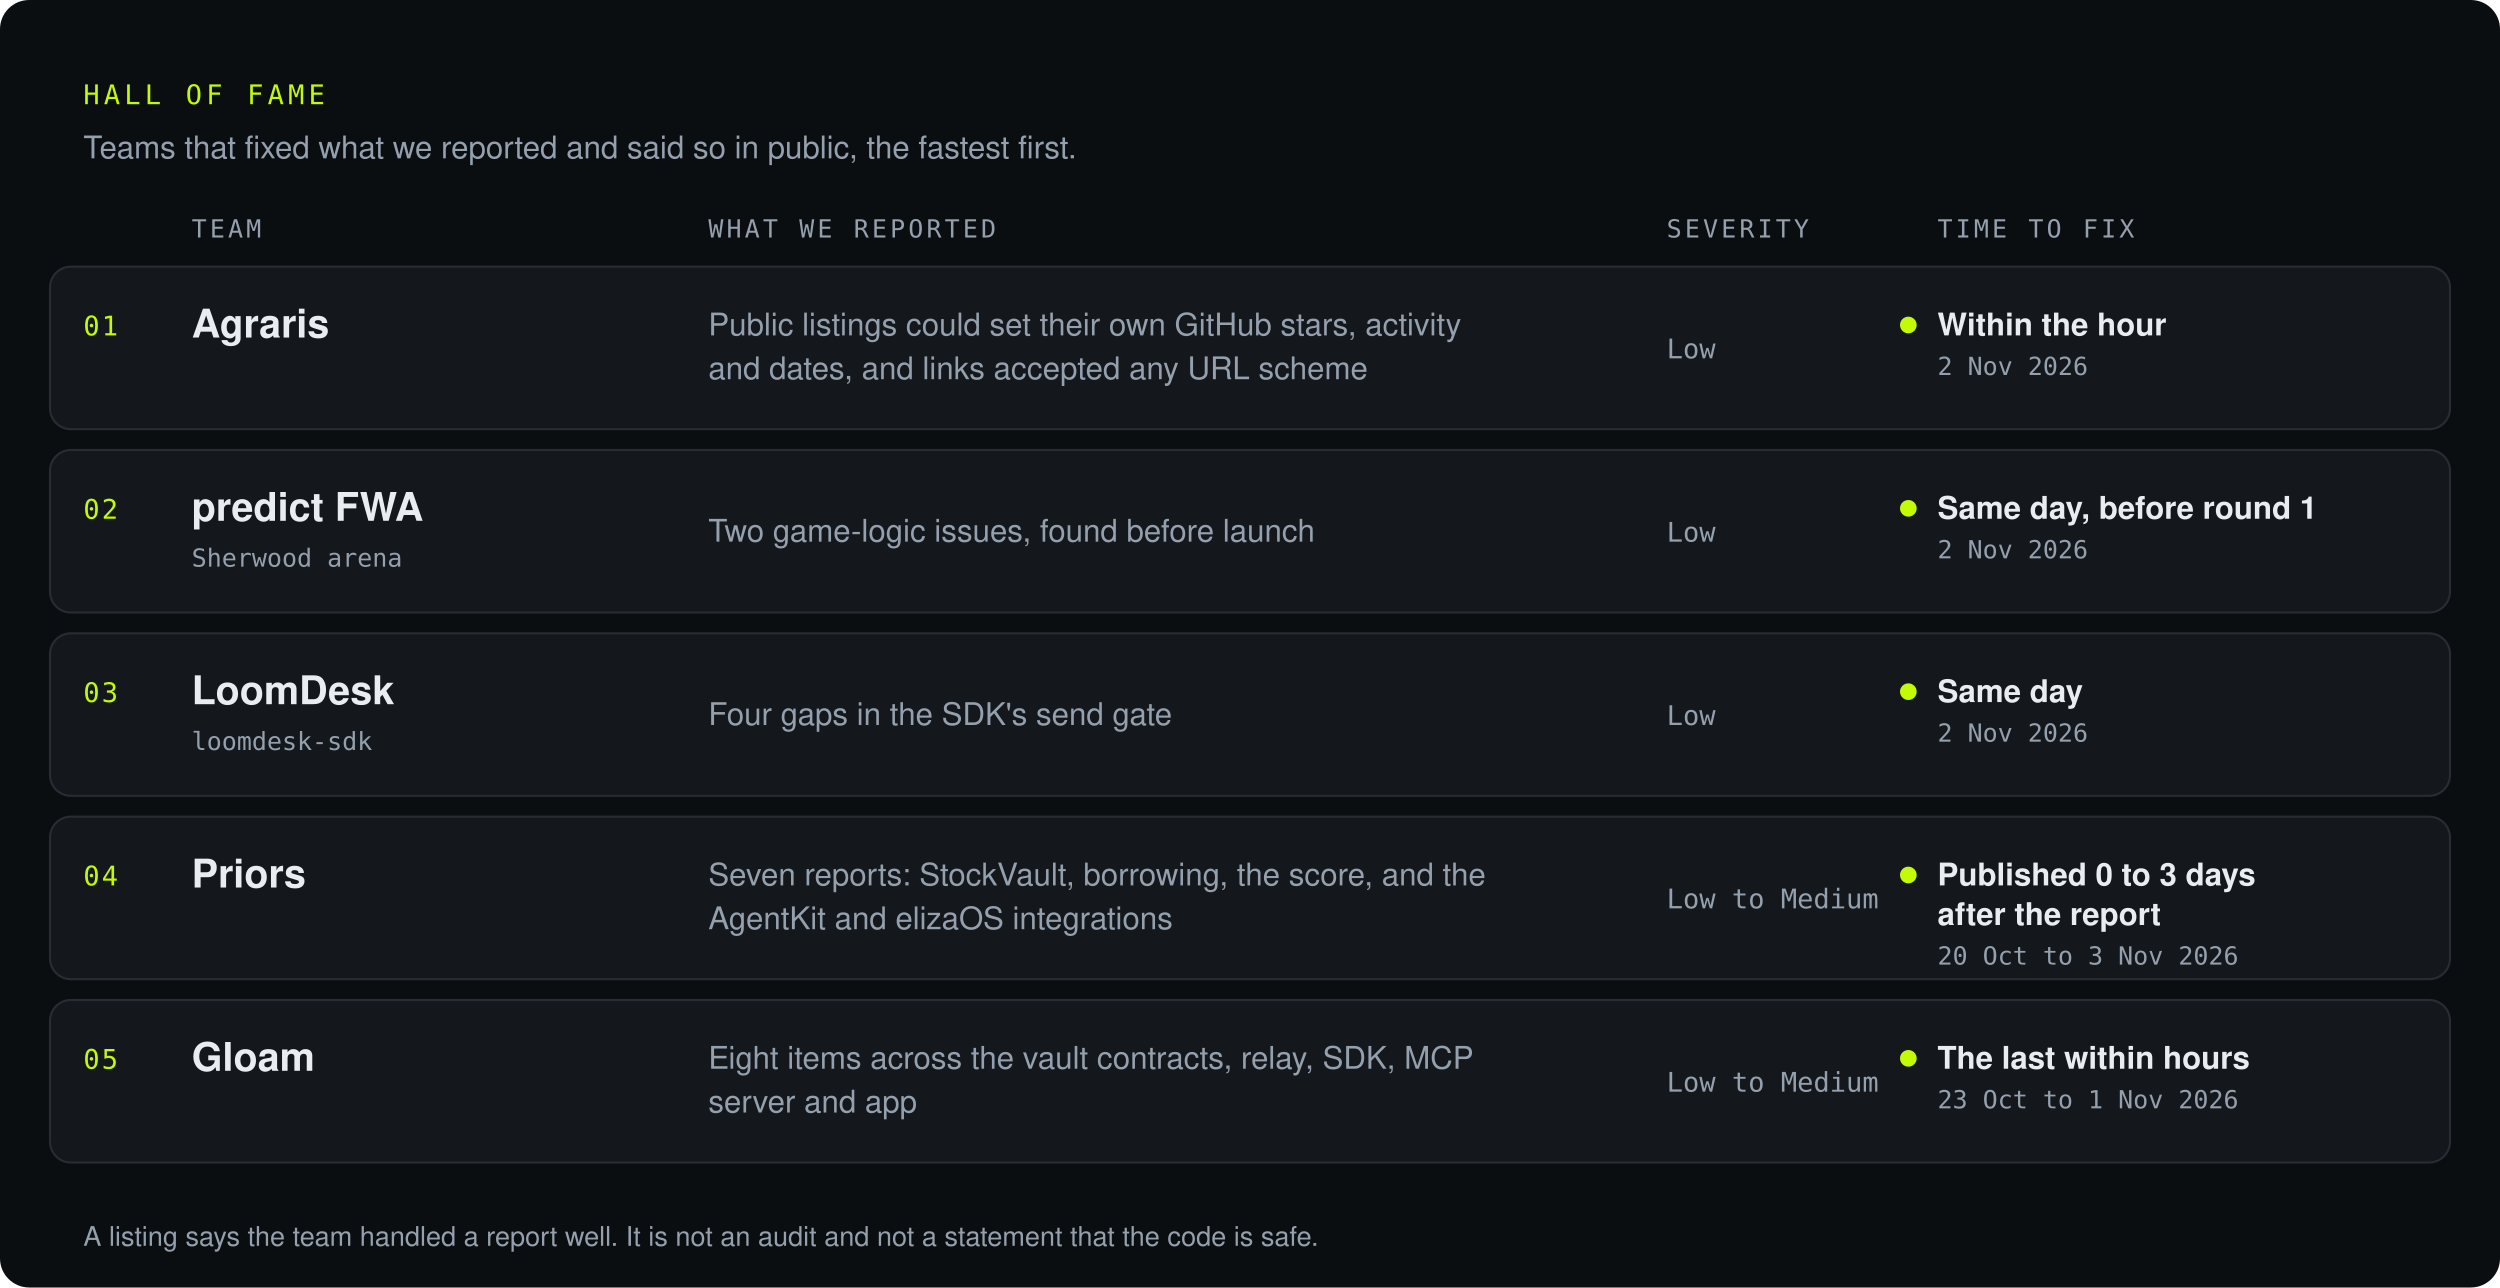
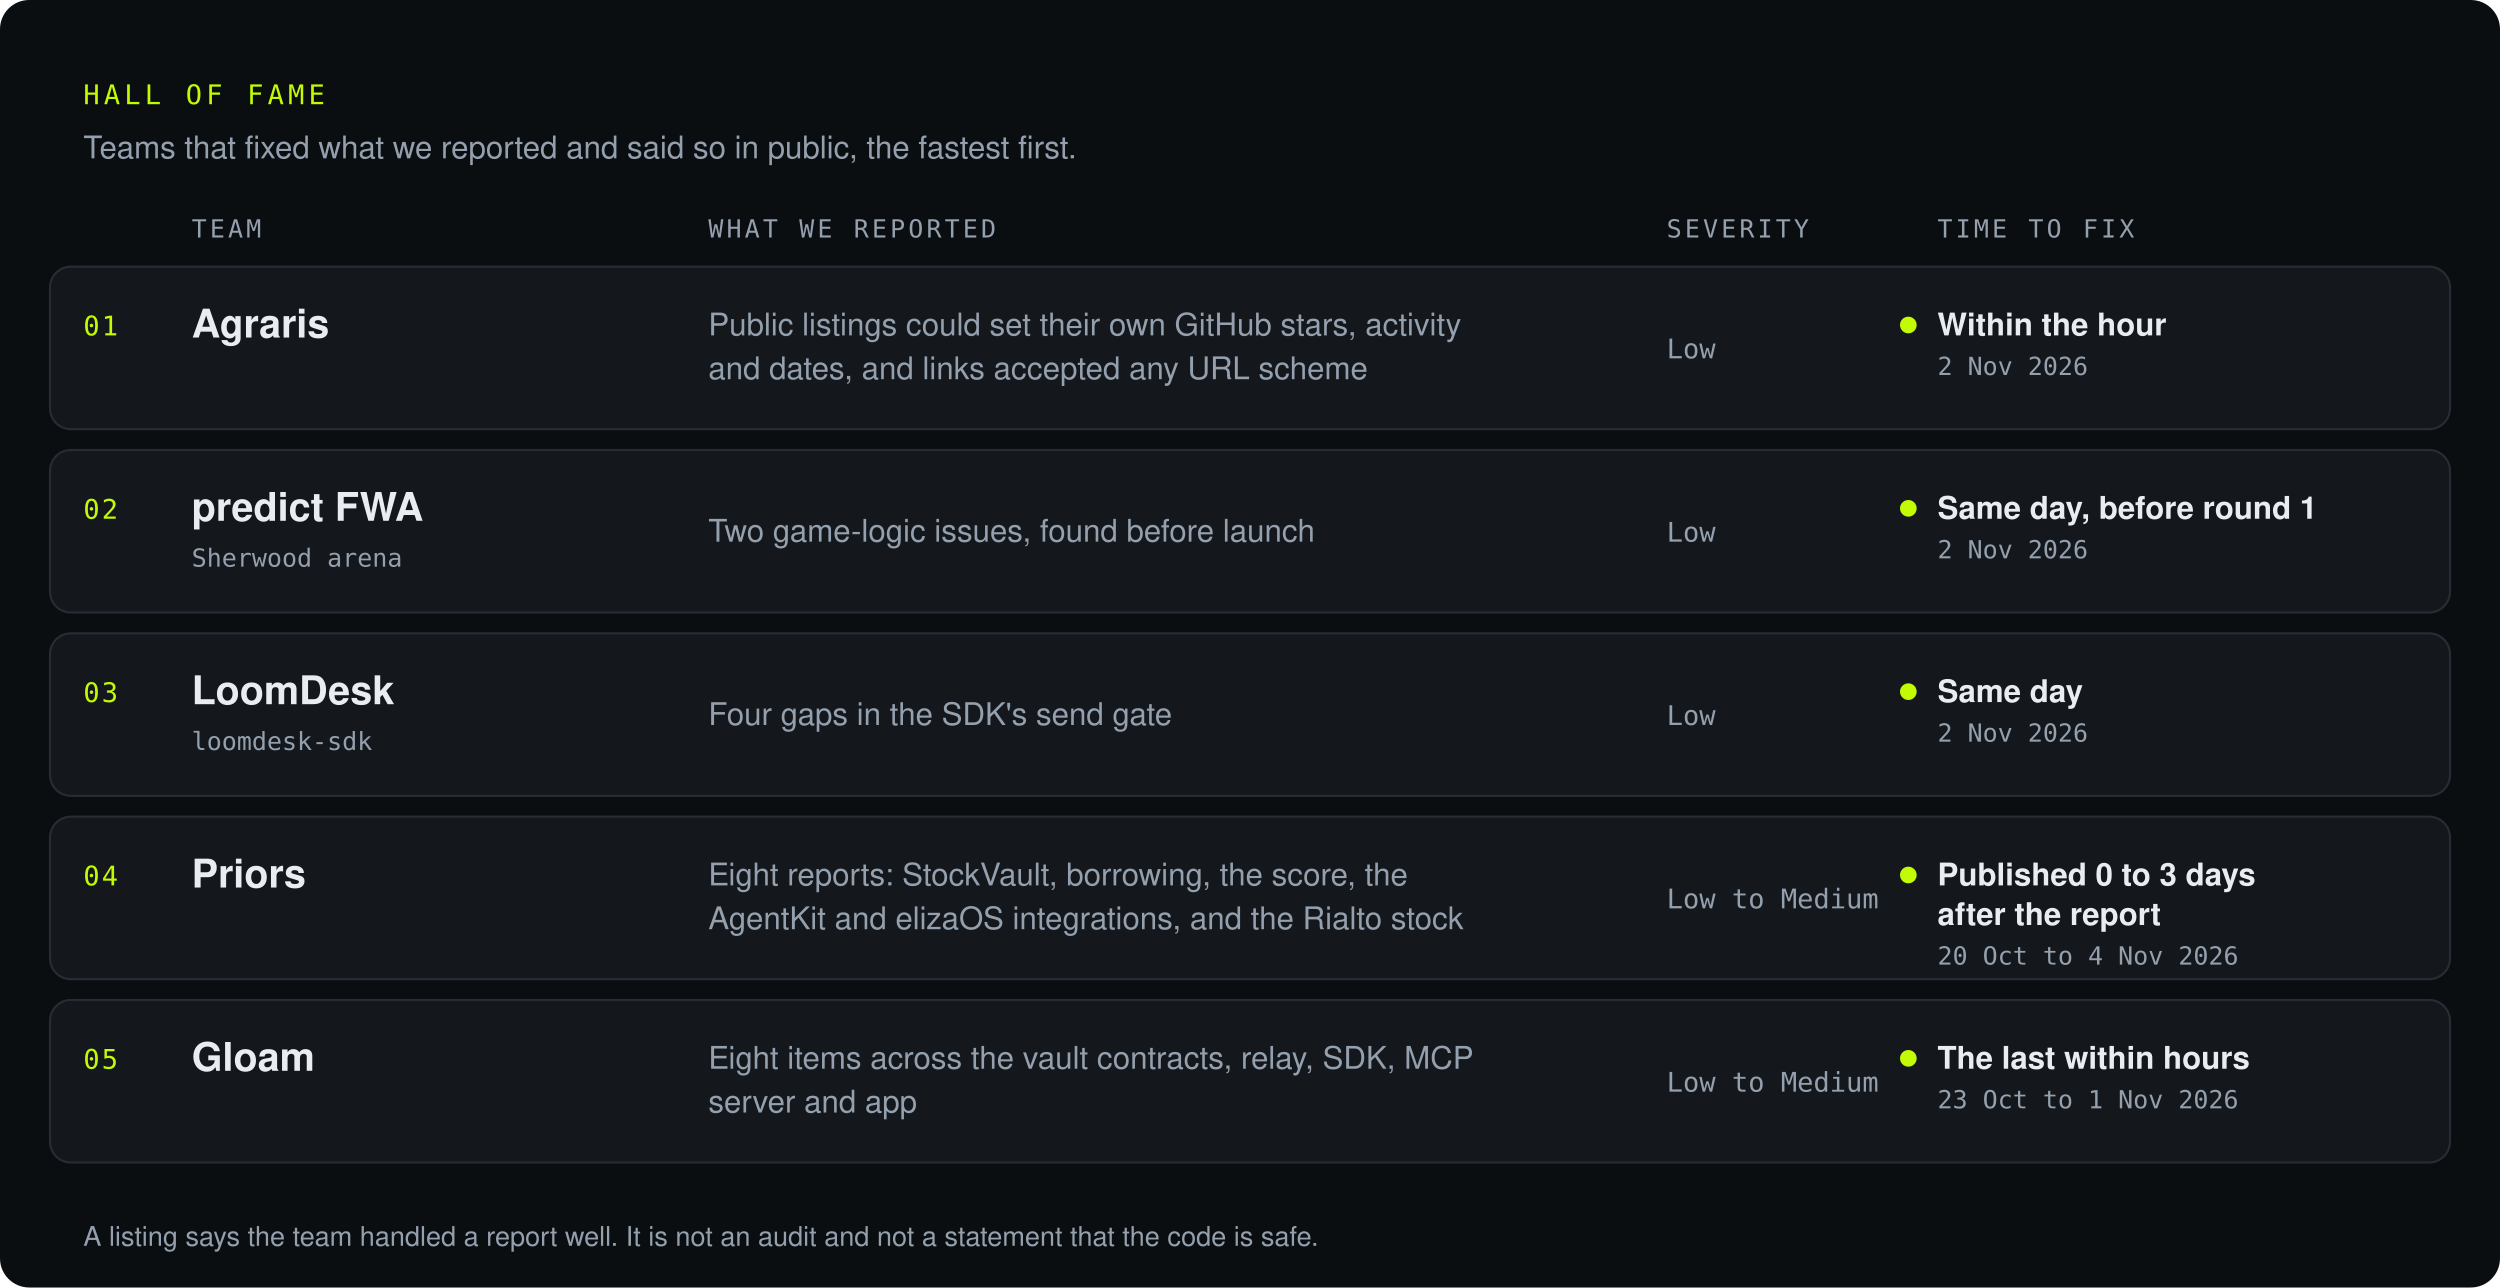
<svg xmlns="http://www.w3.org/2000/svg" width="1200" height="618" viewBox="0 0 1200 618" role="img" aria-label="Hall of fame: Agraris, within the hour; predict FWA, same day, before round 1; LoomDesk, same day; Priors, published 0 to 3 days after the report; Gloam, the last within hours">
  <style>.p{animation:pulse 3.5s ease-in-out infinite}@keyframes pulse{50%{opacity:.35}}@media (prefers-reduced-motion: reduce){*{animation:none!important}}</style>
  <rect width="1200" height="618" rx="14" fill="#0B0E11" />
  <text x="40" y="50" font-family="ui-monospace,SFMono-Regular,'SF Mono',Menlo,Consolas,monospace" font-size="13" letter-spacing="2" fill="#C2FB03">HALL OF FAME</text>
  <text x="40" y="76" font-family="-apple-system,BlinkMacSystemFont,'Segoe UI',Helvetica,Arial,sans-serif" font-size="15" fill="#94A0AD">Teams that fixed what we reported and said so in public, the fastest first.</text>
  <text x="92" y="114" font-family="ui-monospace,SFMono-Regular,'SF Mono',Menlo,Consolas,monospace" font-size="12" letter-spacing="1.5" fill="#94A0AD">TEAM</text>
  <text x="340" y="114" font-family="ui-monospace,SFMono-Regular,'SF Mono',Menlo,Consolas,monospace" font-size="12" letter-spacing="1.5" fill="#94A0AD">WHAT WE REPORTED</text>
  <text x="800" y="114" font-family="ui-monospace,SFMono-Regular,'SF Mono',Menlo,Consolas,monospace" font-size="12" letter-spacing="1.5" fill="#94A0AD">SEVERITY</text>
  <text x="930" y="114" font-family="ui-monospace,SFMono-Regular,'SF Mono',Menlo,Consolas,monospace" font-size="12" letter-spacing="1.5" fill="#94A0AD">TIME TO FIX</text>
  <g>
    <rect x="24" y="128" width="1152" height="78" rx="10" fill="#14181D" stroke="#272D35" />
    <text x="40" y="161" font-family="ui-monospace,SFMono-Regular,'SF Mono',Menlo,Consolas,monospace" font-size="13" letter-spacing="1" fill="#C2FB03">01</text>
    <text x="92" y="162" font-family="-apple-system,BlinkMacSystemFont,'Segoe UI',Helvetica,Arial,sans-serif" font-size="19" font-weight="700" fill="#E9ECF0">Agraris</text>
    <text x="340" y="161" text-anchor="start" font-family="-apple-system,BlinkMacSystemFont,'Segoe UI',Helvetica,Arial,sans-serif" font-size="15" font-weight="400" fill="#94A0AD">Public listings could set their own GitHub stars, activity</text>
    <text x="340" y="182" text-anchor="start" font-family="-apple-system,BlinkMacSystemFont,'Segoe UI',Helvetica,Arial,sans-serif" font-size="15" font-weight="400" fill="#94A0AD">and dates, and links accepted any URL scheme</text>
    <text x="800" y="172" font-family="ui-monospace,SFMono-Regular,'SF Mono',Menlo,Consolas,monospace" font-size="13" fill="#94A0AD">Low</text>
    <circle class="p" style="animation-delay:-0.0s" cx="916" cy="156" r="4" fill="#C2FB03" />
    <text x="930" y="161" text-anchor="start" font-family="-apple-system,BlinkMacSystemFont,'Segoe UI',Helvetica,Arial,sans-serif" font-size="15" font-weight="600" fill="#E9ECF0">Within the hour</text>
    <text x="930" y="180" font-family="ui-monospace,SFMono-Regular,'SF Mono',Menlo,Consolas,monospace" font-size="12" fill="#94A0AD">2 Nov 2026</text>
  </g>
  <g>
    <rect x="24" y="216" width="1152" height="78" rx="10" fill="#14181D" stroke="#272D35" />
    <text x="40" y="249" font-family="ui-monospace,SFMono-Regular,'SF Mono',Menlo,Consolas,monospace" font-size="13" letter-spacing="1" fill="#C2FB03">02</text>
    <text x="92" y="250" font-family="-apple-system,BlinkMacSystemFont,'Segoe UI',Helvetica,Arial,sans-serif" font-size="19" font-weight="700" fill="#E9ECF0">predict FWA</text>
    <text x="92" y="272" font-family="ui-monospace,SFMono-Regular,'SF Mono',Menlo,Consolas,monospace" font-size="12" fill="#94A0AD">Sherwood arena</text>
    <text x="340" y="260" text-anchor="start" font-family="-apple-system,BlinkMacSystemFont,'Segoe UI',Helvetica,Arial,sans-serif" font-size="15" font-weight="400" fill="#94A0AD">Two game-logic issues, found before launch</text>
    <text x="800" y="260" font-family="ui-monospace,SFMono-Regular,'SF Mono',Menlo,Consolas,monospace" font-size="13" fill="#94A0AD">Low</text>
    <circle class="p" style="animation-delay:-0.7s" cx="916" cy="244" r="4" fill="#C2FB03" />
    <text x="930" y="249" text-anchor="start" font-family="-apple-system,BlinkMacSystemFont,'Segoe UI',Helvetica,Arial,sans-serif" font-size="15" font-weight="600" fill="#E9ECF0">Same day, before round 1</text>
    <text x="930" y="268" font-family="ui-monospace,SFMono-Regular,'SF Mono',Menlo,Consolas,monospace" font-size="12" fill="#94A0AD">2 Nov 2026</text>
  </g>
  <g>
    <rect x="24" y="304" width="1152" height="78" rx="10" fill="#14181D" stroke="#272D35" />
    <text x="40" y="337" font-family="ui-monospace,SFMono-Regular,'SF Mono',Menlo,Consolas,monospace" font-size="13" letter-spacing="1" fill="#C2FB03">03</text>
    <text x="92" y="338" font-family="-apple-system,BlinkMacSystemFont,'Segoe UI',Helvetica,Arial,sans-serif" font-size="19" font-weight="700" fill="#E9ECF0">LoomDesk</text>
    <text x="92" y="360" font-family="ui-monospace,SFMono-Regular,'SF Mono',Menlo,Consolas,monospace" font-size="12" fill="#94A0AD">loomdesk-sdk</text>
    <text x="340" y="348" text-anchor="start" font-family="-apple-system,BlinkMacSystemFont,'Segoe UI',Helvetica,Arial,sans-serif" font-size="15" font-weight="400" fill="#94A0AD">Four gaps in the SDK's send gate</text>
    <text x="800" y="348" font-family="ui-monospace,SFMono-Regular,'SF Mono',Menlo,Consolas,monospace" font-size="13" fill="#94A0AD">Low</text>
    <circle class="p" style="animation-delay:-1.4s" cx="916" cy="332" r="4" fill="#C2FB03" />
    <text x="930" y="337" text-anchor="start" font-family="-apple-system,BlinkMacSystemFont,'Segoe UI',Helvetica,Arial,sans-serif" font-size="15" font-weight="600" fill="#E9ECF0">Same day</text>
    <text x="930" y="356" font-family="ui-monospace,SFMono-Regular,'SF Mono',Menlo,Consolas,monospace" font-size="12" fill="#94A0AD">2 Nov 2026</text>
  </g>
  <g>
    <rect x="24" y="392" width="1152" height="78" rx="10" fill="#14181D" stroke="#272D35" />
    <text x="40" y="425" font-family="ui-monospace,SFMono-Regular,'SF Mono',Menlo,Consolas,monospace" font-size="13" letter-spacing="1" fill="#C2FB03">04</text>
    <text x="92" y="426" font-family="-apple-system,BlinkMacSystemFont,'Segoe UI',Helvetica,Arial,sans-serif" font-size="19" font-weight="700" fill="#E9ECF0">Priors</text>
-     <text x="340" y="425" text-anchor="start" font-family="-apple-system,BlinkMacSystemFont,'Segoe UI',Helvetica,Arial,sans-serif" font-size="15" font-weight="400" fill="#94A0AD">Seven reports: StockVault, borrowing, the score, and the</text>
-     <text x="340" y="446" text-anchor="start" font-family="-apple-system,BlinkMacSystemFont,'Segoe UI',Helvetica,Arial,sans-serif" font-size="15" font-weight="400" fill="#94A0AD">AgentKit and elizaOS integrations</text>
+     <text x="340" y="425" text-anchor="start" font-family="-apple-system,BlinkMacSystemFont,'Segoe UI',Helvetica,Arial,sans-serif" font-size="15" font-weight="400" fill="#94A0AD">Eight reports: StockVault, borrowing, the score, the</text>
+     <text x="340" y="446" text-anchor="start" font-family="-apple-system,BlinkMacSystemFont,'Segoe UI',Helvetica,Arial,sans-serif" font-size="15" font-weight="400" fill="#94A0AD">AgentKit and elizaOS integrations, and the Rialto stock</text>
    <text x="800" y="436" font-family="ui-monospace,SFMono-Regular,'SF Mono',Menlo,Consolas,monospace" font-size="13" fill="#94A0AD">Low to Medium</text>
    <circle class="p" style="animation-delay:-2.1s" cx="916" cy="420" r="4" fill="#C2FB03" />
    <text x="930" y="425" text-anchor="start" font-family="-apple-system,BlinkMacSystemFont,'Segoe UI',Helvetica,Arial,sans-serif" font-size="15" font-weight="600" fill="#E9ECF0">Published 0 to 3 days</text>
    <text x="930" y="444" text-anchor="start" font-family="-apple-system,BlinkMacSystemFont,'Segoe UI',Helvetica,Arial,sans-serif" font-size="15" font-weight="600" fill="#E9ECF0">after the report</text>
-     <text x="930" y="463" font-family="ui-monospace,SFMono-Regular,'SF Mono',Menlo,Consolas,monospace" font-size="12" fill="#94A0AD">20 Oct to 3 Nov 2026</text>
+     <text x="930" y="463" font-family="ui-monospace,SFMono-Regular,'SF Mono',Menlo,Consolas,monospace" font-size="12" fill="#94A0AD">20 Oct to 4 Nov 2026</text>
  </g>
  <g>
    <rect x="24" y="480" width="1152" height="78" rx="10" fill="#14181D" stroke="#272D35" />
    <text x="40" y="513" font-family="ui-monospace,SFMono-Regular,'SF Mono',Menlo,Consolas,monospace" font-size="13" letter-spacing="1" fill="#C2FB03">05</text>
    <text x="92" y="514" font-family="-apple-system,BlinkMacSystemFont,'Segoe UI',Helvetica,Arial,sans-serif" font-size="19" font-weight="700" fill="#E9ECF0">Gloam</text>
    <text x="340" y="513" text-anchor="start" font-family="-apple-system,BlinkMacSystemFont,'Segoe UI',Helvetica,Arial,sans-serif" font-size="15" font-weight="400" fill="#94A0AD">Eight items across the vault contracts, relay, SDK, MCP</text>
    <text x="340" y="534" text-anchor="start" font-family="-apple-system,BlinkMacSystemFont,'Segoe UI',Helvetica,Arial,sans-serif" font-size="15" font-weight="400" fill="#94A0AD">server and app</text>
    <text x="800" y="524" font-family="ui-monospace,SFMono-Regular,'SF Mono',Menlo,Consolas,monospace" font-size="13" fill="#94A0AD">Low to Medium</text>
    <circle class="p" style="animation-delay:-2.8s" cx="916" cy="508" r="4" fill="#C2FB03" />
    <text x="930" y="513" text-anchor="start" font-family="-apple-system,BlinkMacSystemFont,'Segoe UI',Helvetica,Arial,sans-serif" font-size="15" font-weight="600" fill="#E9ECF0">The last within hours</text>
    <text x="930" y="532" font-family="ui-monospace,SFMono-Regular,'SF Mono',Menlo,Consolas,monospace" font-size="12" fill="#94A0AD">23 Oct to 1 Nov 2026</text>
  </g>
  <text x="40" y="598" font-family="-apple-system,BlinkMacSystemFont,'Segoe UI',Helvetica,Arial,sans-serif" font-size="13" fill="#94A0AD">A listing says the team handled a report well. It is not an audit and not a statement that the code is safe.</text>
</svg>
